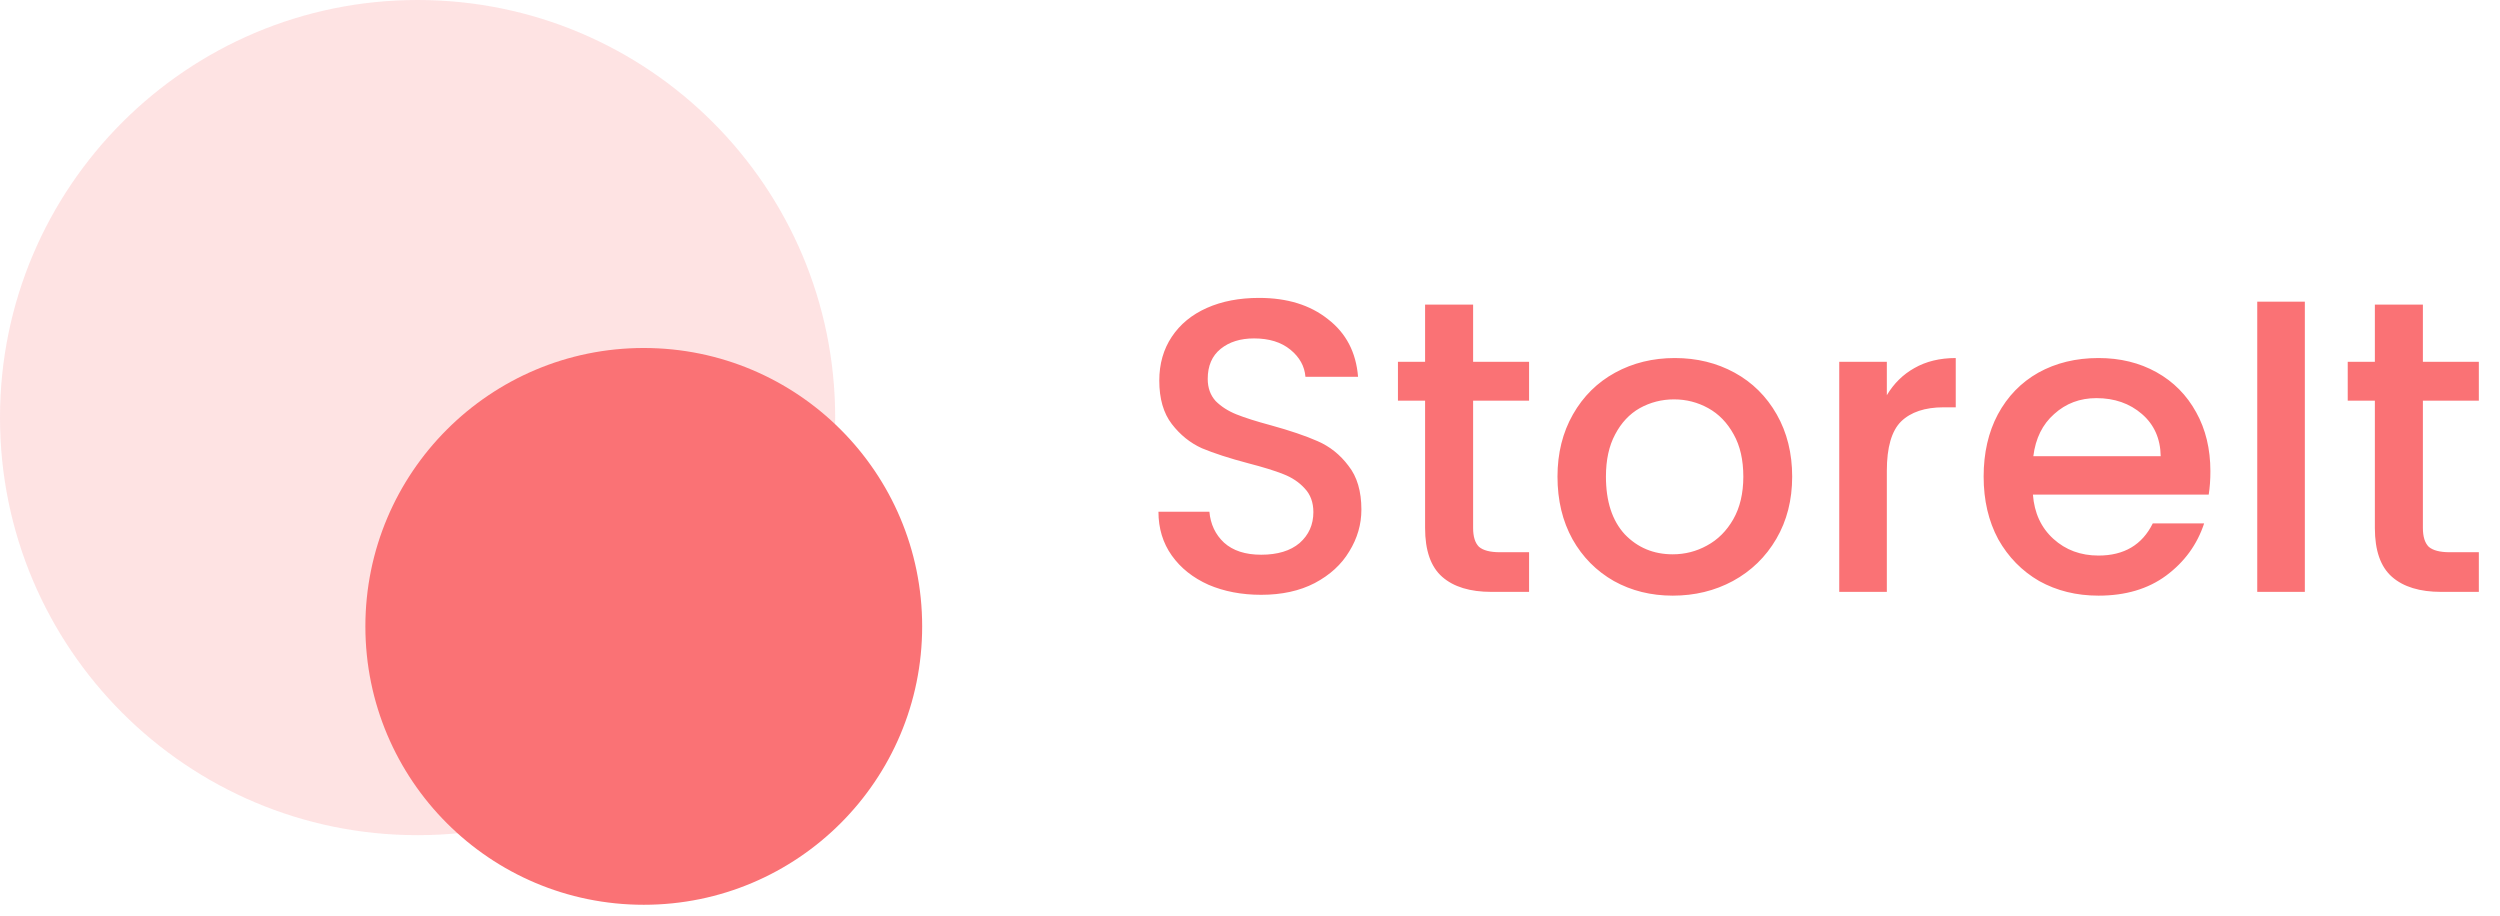
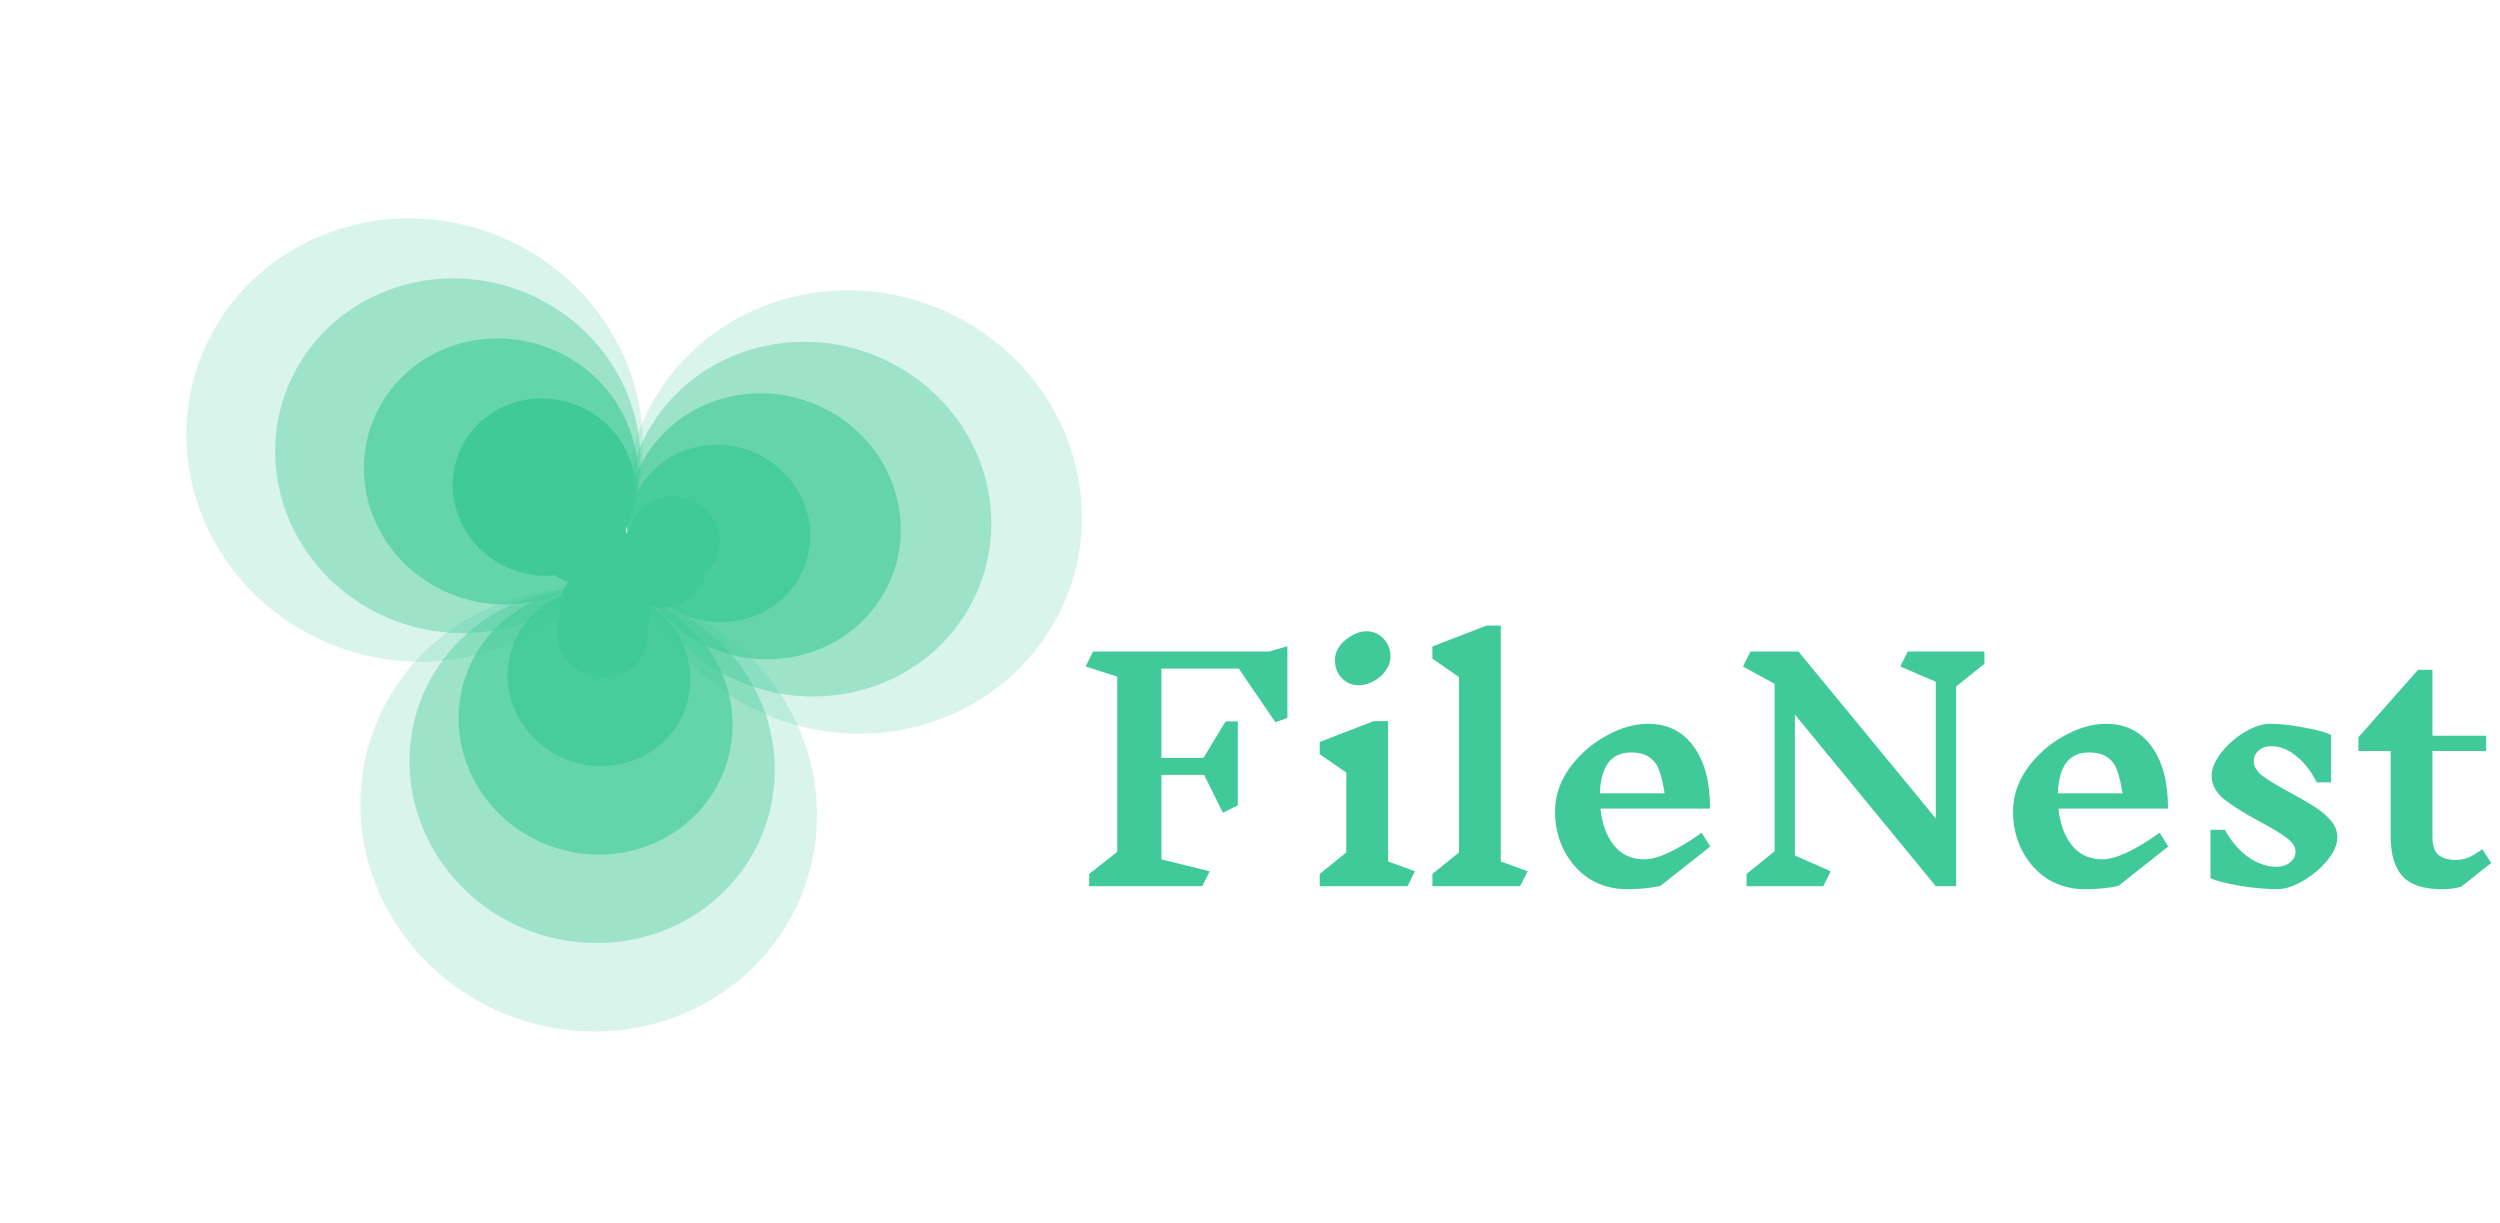
- <svg xmlns="http://www.w3.org/2000/svg" width="224" height="82" viewBox="0 0 224 82" fill="none">
-   <rect opacity="0.2" width="74.832" height="74.832" rx="37.416" fill="#FA7275" />
-   <rect x="32.738" y="31.18" width="49.888" height="49.888" rx="24.944" fill="#FA7275" />
-   <path d="M113.001 53.295C111.255 53.295 109.684 52.996 108.287 52.397C106.89 51.773 105.793 50.901 104.994 49.778C104.196 48.656 103.797 47.346 103.797 45.849H108.362C108.462 46.972 108.898 47.895 109.671 48.618C110.47 49.342 111.58 49.703 113.001 49.703C114.473 49.703 115.621 49.354 116.444 48.656C117.267 47.932 117.678 47.009 117.678 45.887C117.678 45.014 117.417 44.303 116.893 43.754C116.394 43.205 115.758 42.781 114.985 42.482C114.236 42.182 113.189 41.858 111.842 41.509C110.145 41.06 108.761 40.611 107.688 40.162C106.641 39.688 105.743 38.965 104.994 37.992C104.246 37.019 103.872 35.722 103.872 34.101C103.872 32.604 104.246 31.294 104.994 30.172C105.743 29.049 106.79 28.189 108.137 27.59C109.484 26.992 111.043 26.692 112.814 26.692C115.334 26.692 117.392 27.328 118.988 28.601C120.609 29.848 121.507 31.569 121.682 33.764H116.968C116.893 32.816 116.444 32.005 115.621 31.332C114.797 30.658 113.712 30.322 112.365 30.322C111.143 30.322 110.145 30.633 109.372 31.257C108.599 31.881 108.212 32.779 108.212 33.951C108.212 34.749 108.449 35.41 108.923 35.934C109.422 36.433 110.046 36.832 110.794 37.131C111.542 37.431 112.565 37.755 113.862 38.104C115.583 38.578 116.98 39.052 118.053 39.526C119.15 40 120.073 40.736 120.821 41.733C121.595 42.706 121.981 44.016 121.981 45.662C121.981 46.984 121.62 48.231 120.896 49.404C120.198 50.576 119.163 51.524 117.791 52.248C116.444 52.946 114.847 53.295 113.001 53.295ZM131.991 35.897V47.309C131.991 48.082 132.165 48.643 132.515 48.992C132.889 49.316 133.512 49.479 134.385 49.479H137.005V53.033H133.637C131.716 53.033 130.245 52.584 129.222 51.686C128.199 50.788 127.688 49.329 127.688 47.309V35.897H125.256V32.417H127.688V27.291H131.991V32.417H137.005V35.897H131.991ZM149.878 53.37C147.933 53.37 146.174 52.933 144.603 52.06C143.031 51.162 141.796 49.915 140.898 48.319C140 46.697 139.551 44.827 139.551 42.706C139.551 40.611 140.013 38.753 140.936 37.131C141.859 35.51 143.118 34.263 144.715 33.39C146.311 32.517 148.095 32.08 150.065 32.08C152.036 32.08 153.819 32.517 155.416 33.39C157.012 34.263 158.272 35.51 159.195 37.131C160.118 38.753 160.579 40.611 160.579 42.706C160.579 44.802 160.105 46.66 159.158 48.281C158.21 49.903 156.913 51.162 155.266 52.06C153.645 52.933 151.849 53.37 149.878 53.37ZM149.878 49.666C150.976 49.666 151.999 49.404 152.946 48.88C153.919 48.356 154.705 47.57 155.304 46.523C155.902 45.475 156.202 44.203 156.202 42.706C156.202 41.21 155.915 39.95 155.341 38.927C154.767 37.88 154.007 37.094 153.059 36.57C152.111 36.046 151.088 35.784 149.991 35.784C148.893 35.784 147.87 36.046 146.922 36.57C145.999 37.094 145.264 37.88 144.715 38.927C144.166 39.95 143.892 41.21 143.892 42.706C143.892 44.926 144.453 46.648 145.575 47.87C146.723 49.067 148.157 49.666 149.878 49.666ZM169.061 35.41C169.685 34.362 170.508 33.552 171.531 32.978C172.578 32.38 173.813 32.08 175.235 32.08V36.495H174.15C172.479 36.495 171.207 36.919 170.334 37.767C169.485 38.615 169.061 40.087 169.061 42.182V53.033H164.796V32.417H169.061V35.41ZM198.051 42.22C198.051 42.993 198.001 43.692 197.901 44.315H182.149C182.274 45.962 182.885 47.284 183.983 48.281C185.08 49.279 186.427 49.778 188.023 49.778C190.318 49.778 191.94 48.818 192.888 46.897H197.49C196.866 48.793 195.731 50.352 194.085 51.574C192.464 52.771 190.443 53.37 188.023 53.37C186.053 53.37 184.282 52.933 182.71 52.06C181.164 51.162 179.942 49.915 179.044 48.319C178.171 46.697 177.734 44.827 177.734 42.706C177.734 40.586 178.158 38.728 179.006 37.131C179.879 35.51 181.089 34.263 182.636 33.39C184.207 32.517 186.003 32.08 188.023 32.08C189.969 32.08 191.703 32.504 193.224 33.352C194.746 34.2 195.931 35.398 196.779 36.944C197.627 38.466 198.051 40.224 198.051 42.22ZM193.598 40.873C193.574 39.301 193.012 38.042 191.915 37.094C190.817 36.146 189.458 35.672 187.836 35.672C186.365 35.672 185.105 36.146 184.057 37.094C183.01 38.017 182.386 39.276 182.187 40.873H193.598ZM206.514 27.029V53.033H202.249V27.029H206.514ZM217.091 35.897V47.309C217.091 48.082 217.265 48.643 217.614 48.992C217.989 49.316 218.612 49.479 219.485 49.479H222.104V53.033H218.737C216.816 53.033 215.344 52.584 214.322 51.686C213.299 50.788 212.788 49.329 212.788 47.309V35.897H210.356V32.417H212.788V27.291H217.091V32.417H222.104V35.897H217.091Z" fill="#FA7275" />
+ <svg xmlns="http://www.w3.org/2000/svg" width="268" height="131" viewBox="0 0 268 131" fill="none">
+   <ellipse cx="58.314" cy="52.219" rx="9.831" ry="9.462" transform="rotate(20 58.3138 52.2189)" fill="#40CA99" />
+   <path opacity="0.2" d="M67.552 55.581C63.084 67.859 49.121 74.047 36.365 69.405C23.61 64.762 16.892 51.046 21.36 38.769C25.828 26.492 39.791 20.303 52.547 24.946C65.303 29.588 72.021 43.304 67.552 55.581Z" fill="#40CA99" />
+   <ellipse opacity="0.4" cx="49.075" cy="48.856" rx="19.663" ry="18.925" transform="rotate(20 49.0753 48.8565)" fill="#40CA99" />
+   <ellipse opacity="0.6" cx="53.695" cy="50.538" rx="14.747" ry="14.194" transform="rotate(20 53.6946 50.5376)" fill="#40CA99" />
+   <ellipse opacity="0.8" cx="62.933" cy="53.9" rx="4.916" ry="4.731" transform="rotate(20 62.933 53.9001)" fill="#40CA99" />
+   <ellipse opacity="0.6" cx="14.334" cy="14.611" rx="14.334" ry="14.611" transform="matrix(-0.190084 -0.981768 0.987523 -0.157476 70.1811 72.792)" fill="#40CA99" />
+   <ellipse cx="4.778" cy="4.87" rx="4.778" ry="4.87" transform="matrix(-0.190084 -0.981768 0.987523 -0.157476 68.3647 63.4102)" fill="#40CA99" />
+   <ellipse opacity="0.2" cx="23.89" cy="24.351" rx="23.89" ry="24.351" transform="matrix(-0.190084 -0.981768 0.987523 -0.157476 71.9975 82.1738)" fill="#40CA99" />
+   <ellipse opacity="0.4" cx="19.112" cy="19.481" rx="19.112" ry="19.481" transform="matrix(-0.190084 -0.981768 0.987523 -0.157476 71.0893 77.4829)" fill="#40CA99" />
+   <ellipse opacity="0.8" cx="9.556" cy="9.74" rx="9.556" ry="9.74" transform="matrix(-0.190084 -0.981768 0.987523 -0.157476 69.2729 68.1011)" fill="#40CA99" />
+   <ellipse opacity="0.2" cx="24.518" cy="23.719" rx="24.518" ry="23.719" transform="matrix(0.995331 0.0965189 -0.0774692 0.996995 40.5445 60.7968)" fill="#40CA99" />
+   <ellipse opacity="0.8" cx="9.807" cy="9.488" rx="9.807" ry="9.488" transform="matrix(0.995331 0.0965189 -0.0774692 0.996995 55.1864 62.2166)" fill="#40CA99" />
+   <ellipse opacity="0.4" cx="19.614" cy="18.975" rx="19.614" ry="18.975" transform="matrix(0.995331 0.0965189 -0.0774692 0.996995 45.4251 61.2701)" fill="#40CA99" />
+   <ellipse cx="4.904" cy="4.744" rx="4.904" ry="4.744" transform="matrix(0.995331 0.0965189 -0.0774692 0.996995 60.067 62.6898)" fill="#40CA99" />
+   <ellipse opacity="0.6" cx="14.711" cy="14.232" rx="14.711" ry="14.232" transform="matrix(0.995331 0.0965189 -0.0774692 0.996995 50.3058 61.7434)" fill="#40CA99" />
+   <ellipse cx="4.87" cy="4.778" rx="4.87" ry="4.778" transform="matrix(0.655262 0.755401 -0.776681 0.629894 65.4335 58.5144)" fill="#40CA99" />
+   <ellipse cx="4.87" cy="4.778" rx="4.87" ry="4.778" transform="matrix(0.655262 0.755401 -0.776681 0.629894 62.8732 51.1902)" fill="#40CA99" />
+   <ellipse cx="4.87" cy="4.778" rx="4.87" ry="4.778" transform="matrix(0.655262 0.755401 -0.776681 0.629894 71.3711 53.699)" fill="#40CA99" />
+   <path d="M138.008 76.952L136.728 77.432L132.792 71.672H124.504V81.24H129.016L131.384 77.336H132.696V86.328L131.096 87.128L129.08 83.064H124.504V92.12L129.688 93.4L128.888 95H116.76V93.688L119.768 91.32V72.536L116.376 71.448L117.176 69.848H136.056L138.008 69.272V76.952ZM150.883 95H141.475V93.688L144.323 91.384V82.808L141.475 80.856V79.544L147.267 77.304H148.803V92.344L151.683 93.4L150.883 95ZM146.467 67.672C147.214 67.672 147.832 67.939 148.323 68.472C148.814 68.984 149.059 69.624 149.059 70.392C149.059 70.925 148.878 71.437 148.515 71.928C148.174 72.397 147.736 72.771 147.203 73.048C146.691 73.325 146.19 73.464 145.699 73.464C144.952 73.464 144.334 73.208 143.843 72.696C143.352 72.184 143.107 71.544 143.107 70.776C143.107 70.221 143.278 69.709 143.619 69.24C143.982 68.771 144.419 68.397 144.931 68.12C145.464 67.821 145.976 67.672 146.467 67.672ZM162.962 95H153.554V93.688L156.402 91.384V72.568L153.554 70.616V69.304L159.346 67.064H160.882V92.344L163.762 93.4L162.962 95ZM178 94.968C177.019 95.203 175.814 95.32 174.384 95.32C172.912 95.32 171.59 94.957 170.416 94.232C169.264 93.485 168.358 92.483 167.696 91.224C167.035 89.944 166.704 88.536 166.704 87C166.704 85.336 167.216 83.789 168.24 82.36C169.286 80.909 170.587 79.757 172.144 78.904C173.702 78.029 175.206 77.592 176.656 77.592C178.768 77.592 180.411 78.413 181.584 80.056C182.758 81.699 183.334 83.907 183.312 86.68H171.568C171.739 88.301 172.219 89.613 173.008 90.616C173.819 91.619 174.907 92.12 176.272 92.12C177.702 92.12 179.75 91.171 182.416 89.272L183.344 90.744L178 94.968ZM174.832 80.664C172.72 80.664 171.611 82.125 171.504 85.048H178.448C178.278 84.003 178.086 83.192 177.872 82.616C177.68 82.019 177.339 81.549 176.848 81.208C176.379 80.845 175.707 80.664 174.832 80.664ZM209.693 73.592V95H207.517L192.413 76.6V91.704L196.253 93.4L195.453 95H187.229V93.688L190.237 91.256V73.304L186.845 71.448L187.645 69.848H192.797L207.517 87.736V73.08L203.709 71.448L204.509 69.848H212.733V71.16L209.693 73.592ZM227.094 94.968C226.113 95.203 224.907 95.32 223.478 95.32C222.006 95.32 220.683 94.957 219.51 94.232C218.358 93.485 217.451 92.483 216.79 91.224C216.129 89.944 215.798 88.536 215.798 87C215.798 85.336 216.31 83.789 217.334 82.36C218.379 80.909 219.681 79.757 221.238 78.904C222.795 78.029 224.299 77.592 225.75 77.592C227.862 77.592 229.505 78.413 230.678 80.056C231.851 81.699 232.427 83.907 232.406 86.68H220.662C220.833 88.301 221.313 89.613 222.102 90.616C222.913 91.619 224.001 92.12 225.366 92.12C226.795 92.12 228.843 91.171 231.51 89.272L232.438 90.744L227.094 94.968ZM223.926 80.664C221.814 80.664 220.705 82.125 220.598 85.048H227.542C227.371 84.003 227.179 83.192 226.966 82.616C226.774 82.019 226.433 81.549 225.942 81.208C225.473 80.845 224.801 80.664 223.926 80.664ZM246.083 91.288C246.083 90.776 245.763 90.285 245.123 89.816C244.504 89.347 243.555 88.771 242.275 88.088C240.611 87.192 239.331 86.392 238.435 85.688C237.539 84.963 237.091 84.12 237.091 83.16C237.091 82.392 237.432 81.571 238.115 80.696C238.797 79.821 239.629 79.085 240.611 78.488C241.613 77.891 242.531 77.592 243.363 77.592C244.387 77.592 245.571 77.72 246.915 77.976C248.28 78.211 249.272 78.477 249.891 78.776V83.864H248.355C247.736 82.648 246.989 81.699 246.115 81.016C245.261 80.333 244.387 79.992 243.491 79.992C242.915 79.992 242.456 80.152 242.115 80.472C241.773 80.771 241.603 81.144 241.603 81.592C241.603 82.168 241.923 82.701 242.562 83.192C243.224 83.683 244.216 84.28 245.539 84.984C246.648 85.581 247.523 86.093 248.163 86.52C248.824 86.925 249.389 87.405 249.859 87.96C250.328 88.493 250.562 89.091 250.562 89.752C250.562 90.541 250.2 91.373 249.475 92.248C248.771 93.101 247.907 93.827 246.883 94.424C245.88 95.021 244.952 95.32 244.099 95.32C242.989 95.32 241.677 95.203 240.163 94.968C238.669 94.712 237.603 94.435 236.963 94.136V88.952H238.499C239.203 90.211 240.045 91.192 241.027 91.896C242.029 92.579 243.032 92.92 244.035 92.92C244.632 92.92 245.123 92.76 245.507 92.44C245.891 92.12 246.083 91.736 246.083 91.288ZM263.83 95.064C263.254 95.235 262.55 95.32 261.718 95.32C259.819 95.32 258.432 94.861 257.558 93.944C256.704 93.005 256.278 91.565 256.278 89.624V80.504H252.822V79.032L259.222 71.8H260.758V78.872H266.518V80.504H260.758V89.752C260.758 90.605 260.96 91.224 261.366 91.608C261.792 91.992 262.422 92.184 263.254 92.184C263.702 92.184 264.128 92.109 264.534 91.96C264.96 91.789 265.483 91.48 266.102 91.032L267.062 92.504L263.83 95.064Z" fill="#40CA99" />
</svg>
